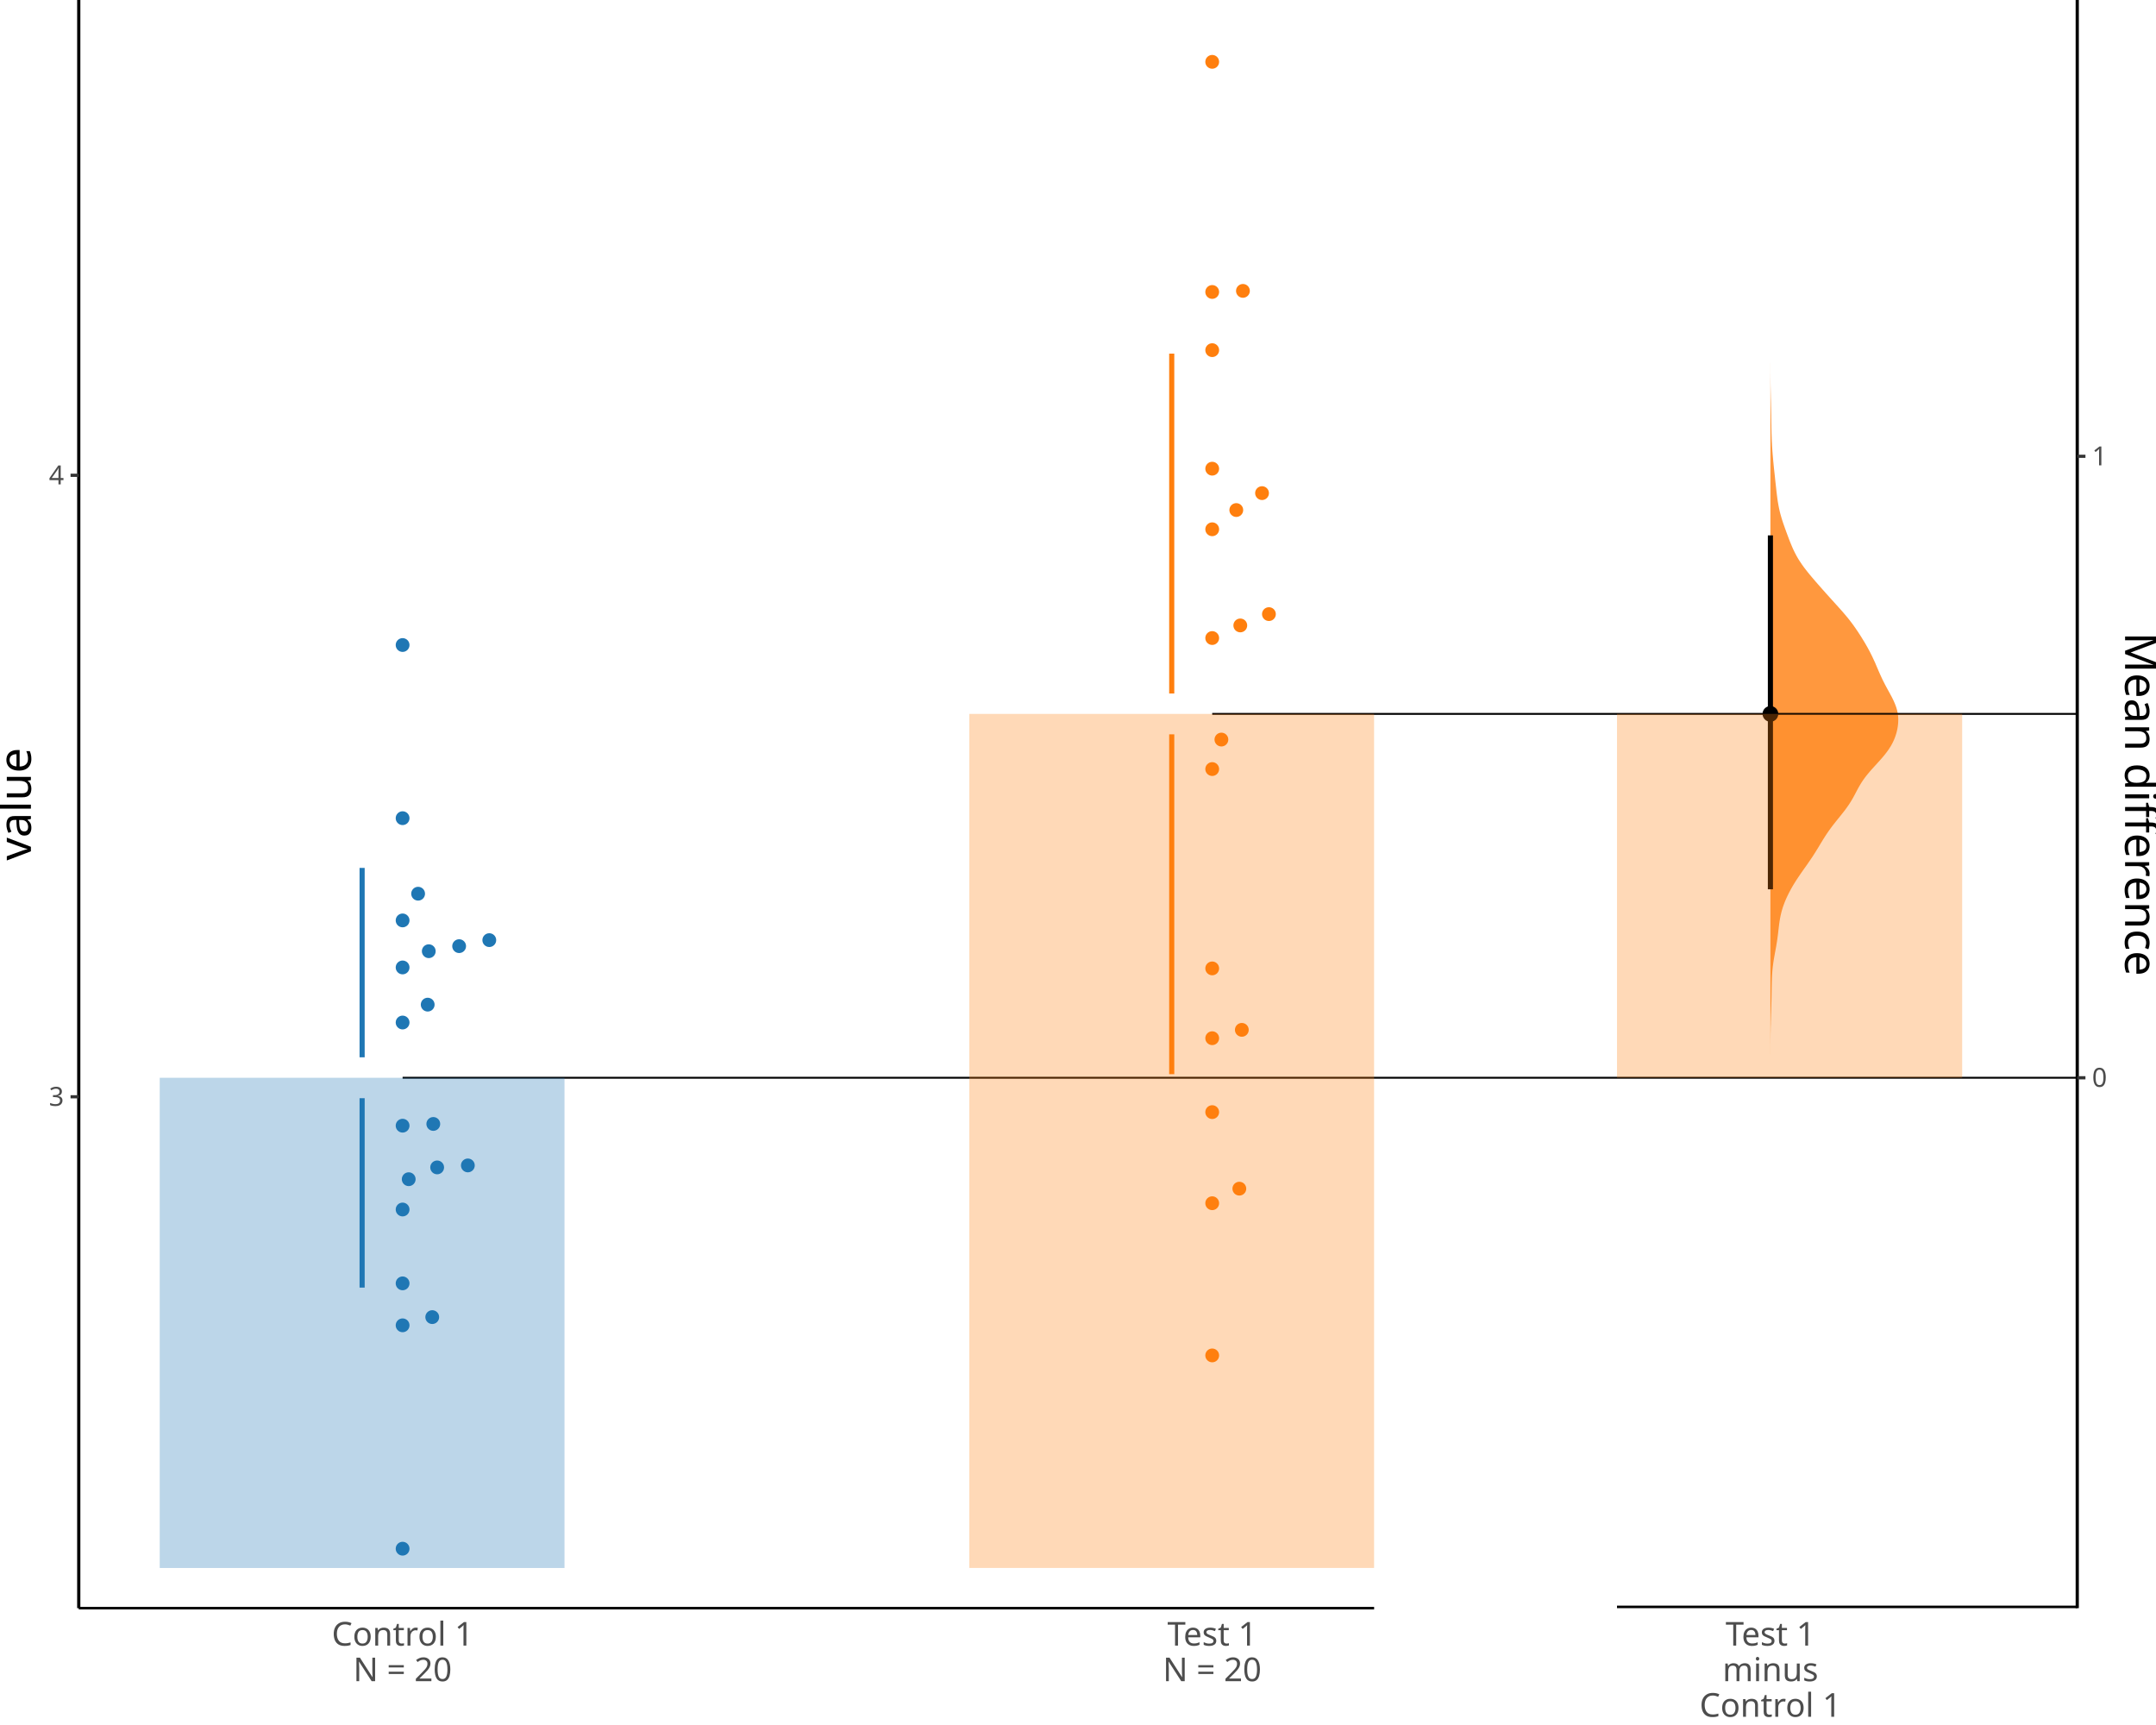
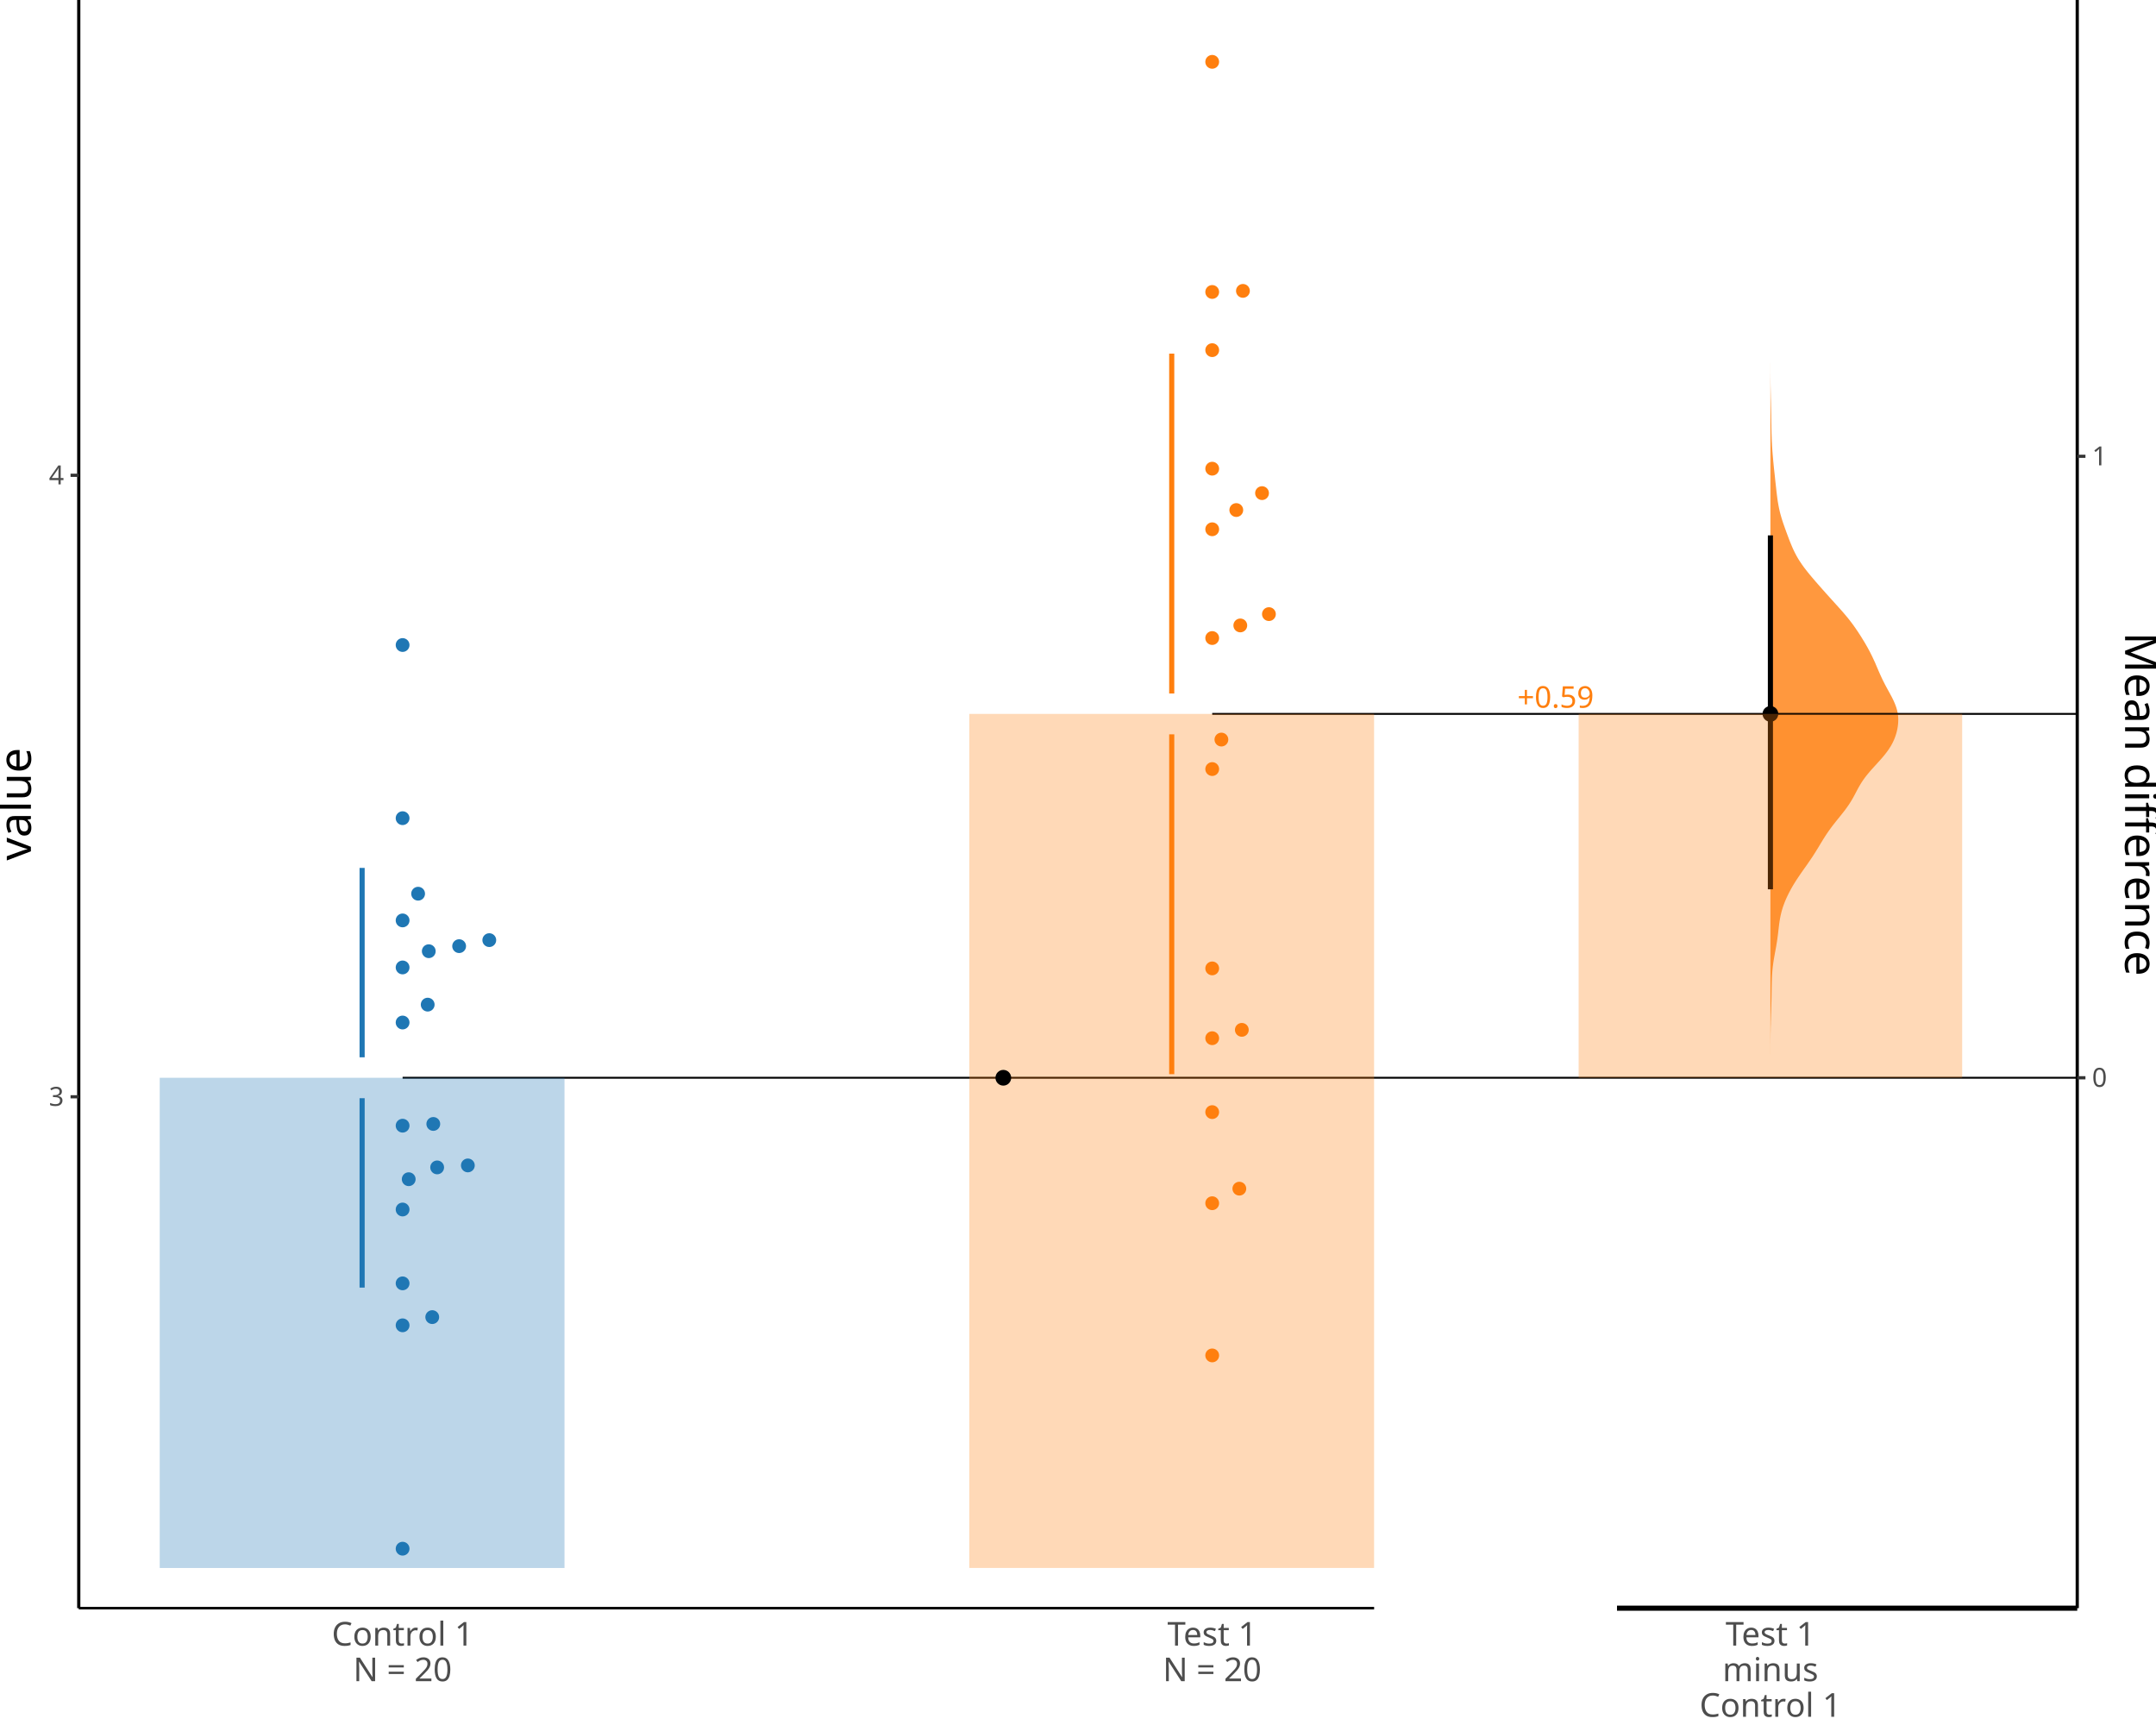
<svg xmlns="http://www.w3.org/2000/svg" class="svglite" data-engine-version="2.0" width="720.00pt" height="576.00pt" viewBox="0 0 720.00 576.00">
  <defs>
    <style type="text/css">
    .svglite line, .svglite polyline, .svglite polygon, .svglite path, .svglite rect, .svglite circle {
      fill: none;
      stroke: #000000;
      stroke-linecap: round;
      stroke-linejoin: round;
      stroke-miterlimit: 10.00;
    }
  </style>
  </defs>
  <rect width="100%" height="100%" style="stroke: none; fill: #FFFFFF;" />
  <defs>
    <clipPath id="cpMC4wMHw3MjAuMDB8MC4wMHw1NzYuMDA=">
      <rect x="0.00" y="0.00" width="720.00" height="576.00" />
    </clipPath>
  </defs>
  <g clip-path="url(#cpMC4wMHw3MjAuMDB8MC4wMHw1NzYuMDA=)">
</g>
  <defs>
    <clipPath id="cpMC4wMHw1NDAuMDB8MC4wMHw1NzYuMDA=">
      <rect x="0.00" y="0.00" width="540.00" height="576.00" />
    </clipPath>
  </defs>
  <g clip-path="url(#cpMC4wMHw1NDAuMDB8MC4wMHw1NzYuMDA=)">
    <rect x="-0" y="0.00" width="540.00" height="576.00" style="stroke-width: 1.07; stroke: #FFFFFF; fill: #FFFFFF;" />
  </g>
  <g clip-path="url(#cpMC4wMHw3MjAuMDB8MC4wMHw1NzYuMDA=)">
    <rect x="26.30" y="0.00" width="513.70" height="536.99" style="stroke-width: 1.07; stroke: none; fill: #FFFFFF;" />
    <circle cx="143.19" cy="317.62" r="1.95" style="stroke-width: 0.71; stroke: #1F77B4; fill: #1F77B4;" />
    <circle cx="134.45" cy="307.34" r="1.95" style="stroke-width: 0.71; stroke: #1F77B4; fill: #1F77B4;" />
    <circle cx="144.70" cy="375.30" r="1.95" style="stroke-width: 0.71; stroke: #1F77B4; fill: #1F77B4;" />
    <circle cx="134.45" cy="403.87" r="1.95" style="stroke-width: 0.71; stroke: #1F77B4; fill: #1F77B4;" />
    <circle cx="153.33" cy="315.93" r="1.95" style="stroke-width: 0.71; stroke: #1F77B4; fill: #1F77B4;" />
    <circle cx="134.45" cy="517.13" r="1.95" style="stroke-width: 0.71; stroke: #1F77B4; fill: #1F77B4;" />
    <circle cx="163.40" cy="313.92" r="1.95" style="stroke-width: 0.71; stroke: #1F77B4; fill: #1F77B4;" />
    <circle cx="156.24" cy="389.15" r="1.95" style="stroke-width: 0.71; stroke: #1F77B4; fill: #1F77B4;" />
    <circle cx="145.99" cy="389.81" r="1.95" style="stroke-width: 0.71; stroke: #1F77B4; fill: #1F77B4;" />
    <circle cx="134.45" cy="442.54" r="1.95" style="stroke-width: 0.71; stroke: #1F77B4; fill: #1F77B4;" />
    <circle cx="134.45" cy="375.88" r="1.95" style="stroke-width: 0.71; stroke: #1F77B4; fill: #1F77B4;" />
    <circle cx="134.45" cy="215.38" r="1.95" style="stroke-width: 0.71; stroke: #1F77B4; fill: #1F77B4;" />
    <circle cx="142.83" cy="335.46" r="1.95" style="stroke-width: 0.71; stroke: #1F77B4; fill: #1F77B4;" />
    <circle cx="134.45" cy="323.04" r="1.95" style="stroke-width: 0.71; stroke: #1F77B4; fill: #1F77B4;" />
    <circle cx="134.45" cy="428.53" r="1.95" style="stroke-width: 0.71; stroke: #1F77B4; fill: #1F77B4;" />
    <circle cx="139.63" cy="298.42" r="1.95" style="stroke-width: 0.71; stroke: #1F77B4; fill: #1F77B4;" />
    <circle cx="144.35" cy="439.80" r="1.95" style="stroke-width: 0.71; stroke: #1F77B4; fill: #1F77B4;" />
    <circle cx="136.49" cy="393.75" r="1.95" style="stroke-width: 0.71; stroke: #1F77B4; fill: #1F77B4;" />
    <circle cx="134.45" cy="273.20" r="1.95" style="stroke-width: 0.71; stroke: #1F77B4; fill: #1F77B4;" />
    <circle cx="134.45" cy="341.43" r="1.95" style="stroke-width: 0.71; stroke: #1F77B4; fill: #1F77B4;" />
    <circle cx="407.89" cy="246.95" r="1.95" style="stroke-width: 0.71; stroke: #FF7F0E; fill: #FF7F0E;" />
    <circle cx="404.82" cy="401.77" r="1.95" style="stroke-width: 0.71; stroke: #FF7F0E; fill: #FF7F0E;" />
    <circle cx="423.76" cy="205.06" r="1.95" style="stroke-width: 0.71; stroke: #FF7F0E; fill: #FF7F0E;" />
    <circle cx="404.82" cy="97.49" r="1.95" style="stroke-width: 0.71; stroke: #FF7F0E; fill: #FF7F0E;" />
    <circle cx="404.82" cy="323.36" r="1.95" style="stroke-width: 0.71; stroke: #FF7F0E; fill: #FF7F0E;" />
    <circle cx="404.82" cy="452.59" r="1.95" style="stroke-width: 0.71; stroke: #FF7F0E; fill: #FF7F0E;" />
    <circle cx="412.86" cy="170.31" r="1.95" style="stroke-width: 0.71; stroke: #FF7F0E; fill: #FF7F0E;" />
    <circle cx="415.08" cy="97.13" r="1.95" style="stroke-width: 0.71; stroke: #FF7F0E; fill: #FF7F0E;" />
    <circle cx="414.20" cy="208.84" r="1.95" style="stroke-width: 0.71; stroke: #FF7F0E; fill: #FF7F0E;" />
    <circle cx="413.88" cy="396.91" r="1.95" style="stroke-width: 0.71; stroke: #FF7F0E; fill: #FF7F0E;" />
    <circle cx="404.82" cy="256.80" r="1.95" style="stroke-width: 0.71; stroke: #FF7F0E; fill: #FF7F0E;" />
    <circle cx="414.71" cy="343.88" r="1.95" style="stroke-width: 0.71; stroke: #FF7F0E; fill: #FF7F0E;" />
    <circle cx="404.82" cy="371.35" r="1.95" style="stroke-width: 0.71; stroke: #FF7F0E; fill: #FF7F0E;" />
    <circle cx="404.82" cy="20.65" r="1.95" style="stroke-width: 0.71; stroke: #FF7F0E; fill: #FF7F0E;" />
    <circle cx="404.82" cy="116.92" r="1.95" style="stroke-width: 0.71; stroke: #FF7F0E; fill: #FF7F0E;" />
    <circle cx="421.46" cy="164.66" r="1.95" style="stroke-width: 0.71; stroke: #FF7F0E; fill: #FF7F0E;" />
    <circle cx="404.82" cy="176.73" r="1.95" style="stroke-width: 0.71; stroke: #FF7F0E; fill: #FF7F0E;" />
    <circle cx="404.82" cy="346.67" r="1.95" style="stroke-width: 0.71; stroke: #FF7F0E; fill: #FF7F0E;" />
    <circle cx="404.82" cy="213.05" r="1.95" style="stroke-width: 0.71; stroke: #FF7F0E; fill: #FF7F0E;" />
    <circle cx="404.82" cy="156.50" r="1.95" style="stroke-width: 0.71; stroke: #FF7F0E; fill: #FF7F0E;" />
    <line x1="134.45" y1="359.88" x2="540.00" y2="359.88" style="stroke-width: 0.64; stroke-linecap: butt;" />
    <line x1="404.82" y1="238.38" x2="540.00" y2="238.38" style="stroke-width: 0.64; stroke-linecap: butt;" />
    <line x1="120.93" y1="352.20" x2="120.93" y2="290.65" style="stroke-width: 1.71; stroke: #1F77B4; stroke-linecap: square;" />
    <line x1="391.30" y1="230.71" x2="391.30" y2="118.94" style="stroke-width: 1.71; stroke: #FF7F0E; stroke-linecap: square;" />
    <line x1="120.93" y1="367.55" x2="120.93" y2="429.10" style="stroke-width: 1.71; stroke: #1F77B4; stroke-linecap: square;" />
    <line x1="391.30" y1="246.05" x2="391.30" y2="357.82" style="stroke-width: 1.71; stroke: #FF7F0E; stroke-linecap: square;" />
    <line x1="26.30" y1="536.99" x2="458.89" y2="536.99" style="stroke-width: 0.85; stroke-linecap: butt;" />
    <rect x="53.34" y="359.88" width="135.18" height="163.69" style="stroke-width: 1.07; stroke: none; stroke-linecap: butt; stroke-linejoin: miter; fill: #1F77B4; fill-opacity: 0.30;" />
    <rect x="323.70" y="238.38" width="135.18" height="285.18" style="stroke-width: 1.07; stroke: none; stroke-linecap: butt; stroke-linejoin: miter; fill: #FF7F0E; fill-opacity: 0.30;" />
    <polyline points="26.30,536.99 26.30,0.00 " style="stroke-width: 1.07; stroke-linecap: butt;" />
    <text x="21.37" y="369.25" text-anchor="end" style="font-size: 8.80px; fill: #4D4D4D; font-family: sans;" textLength="4.89px" lengthAdjust="spacingAndGlyphs">3</text>
    <text x="21.37" y="161.74" text-anchor="end" style="font-size: 8.80px; fill: #4D4D4D; font-family: sans;" textLength="4.89px" lengthAdjust="spacingAndGlyphs">4</text>
    <polyline points="23.56,366.23 26.30,366.23 " style="stroke-width: 1.07; stroke: #333333; stroke-linecap: butt;" />
    <polyline points="23.56,158.71 26.30,158.71 " style="stroke-width: 1.07; stroke: #333333; stroke-linecap: butt;" />
    <text x="134.45" y="549.49" text-anchor="middle" style="font-size: 11.00px; fill: #4D4D4D; font-family: sans;" textLength="44.64px" lengthAdjust="spacingAndGlyphs">Control 1</text>
    <text x="134.45" y="561.37" text-anchor="middle" style="font-size: 11.00px; fill: #4D4D4D; font-family: sans;" textLength="32.72px" lengthAdjust="spacingAndGlyphs">N = 20</text>
    <text x="404.82" y="549.49" text-anchor="middle" style="font-size: 11.00px; fill: #4D4D4D; font-family: sans;" textLength="30.57px" lengthAdjust="spacingAndGlyphs">Test 1</text>
    <text x="404.82" y="561.37" text-anchor="middle" style="font-size: 11.00px; fill: #4D4D4D; font-family: sans;" textLength="32.72px" lengthAdjust="spacingAndGlyphs">N = 20</text>
    <text transform="translate(10.32,268.50) rotate(-90)" text-anchor="middle" style="font-size: 15.00px; font-family: sans;" textLength="35.87px" lengthAdjust="spacingAndGlyphs">value</text>
  </g>
  <defs>
    <clipPath id="cpNTQwLjAwfDcyMC4wMHwwLjAwfDU3Ni4wMA==">
      <rect x="540.00" y="0.00" width="180.00" height="576.00" />
    </clipPath>
  </defs>
  <g clip-path="url(#cpNTQwLjAwfDcyMC4wMHwwLjAwfDU3Ni4wMA==)">
    <rect x="540.00" y="0.00" width="180.00" height="576.00" style="stroke-width: 1.07; stroke: #FFFFFF; fill: #FFFFFF;" />
  </g>
  <g clip-path="url(#cpMC4wMHw3MjAuMDB8MC4wMHw1NzYuMDA=)">
- </g>
-   <defs>
-     <clipPath id="cpNTQwLjAwfDY5My43MHwwLjAwfDUzNi45OQ==">
-       <rect x="540.00" y="0.00" width="153.70" height="536.99" />
-     </clipPath>
-   </defs>
-   <g clip-path="url(#cpNTQwLjAwfDY5My43MHwwLjAwfDUzNi45OQ==)">
    <rect x="540.00" y="0.00" width="153.70" height="536.99" style="stroke-width: 1.07; stroke: none; fill: #FFFFFF;" />
    <polygon points="591.23,352.74 591.23,352.28 591.24,351.83 591.24,351.37 591.24,350.92 591.24,350.46 591.24,350.01 591.24,349.55 591.24,349.10 591.24,348.64 591.25,348.19 591.25,347.73 591.25,347.28 591.26,346.82 591.26,346.37 591.27,345.91 591.27,345.46 591.28,345.00 591.29,344.55 591.30,344.09 591.30,343.64 591.31,343.18 591.32,342.72 591.34,342.27 591.35,341.81 591.36,341.36 591.37,340.90 591.39,340.45 591.40,339.99 591.41,339.54 591.43,339.08 591.44,338.63 591.46,338.17 591.47,337.72 591.49,337.26 591.50,336.81 591.51,336.35 591.53,335.90 591.54,335.44 591.55,334.99 591.57,334.53 591.58,334.08 591.59,333.62 591.60,333.17 591.61,332.71 591.62,332.26 591.62,331.80 591.63,331.34 591.64,330.89 591.65,330.43 591.65,329.98 591.66,329.52 591.67,329.07 591.68,328.61 591.69,328.16 591.70,327.70 591.72,327.25 591.73,326.79 591.75,326.34 591.77,325.88 591.80,325.43 591.83,324.97 591.86,324.52 591.90,324.06 591.94,323.61 591.99,323.15 592.04,322.70 592.10,322.24 592.16,321.79 592.22,321.33 592.29,320.87 592.36,320.42 592.44,319.96 592.52,319.51 592.60,319.05 592.68,318.60 592.76,318.14 592.85,317.69 592.93,317.23 593.01,316.78 593.10,316.32 593.18,315.87 593.25,315.41 593.33,314.96 593.40,314.50 593.47,314.05 593.54,313.59 593.60,313.14 593.66,312.68 593.72,312.23 593.78,311.77 593.83,311.32 593.88,310.86 593.93,310.41 593.99,309.95 594.04,309.49 594.10,309.04 594.15,308.58 594.22,308.13 594.28,307.67 594.36,307.22 594.43,306.76 594.52,306.31 594.61,305.85 594.71,305.40 594.82,304.94 594.93,304.49 595.06,304.03 595.19,303.58 595.33,303.12 595.48,302.67 595.64,302.21 595.81,301.76 595.99,301.30 596.17,300.85 596.36,300.39 596.56,299.94 596.77,299.48 596.99,299.03 597.21,298.57 597.44,298.11 597.68,297.66 597.92,297.20 598.17,296.75 598.43,296.29 598.69,295.84 598.96,295.38 599.24,294.93 599.53,294.47 599.81,294.02 600.11,293.56 600.41,293.11 600.72,292.65 601.03,292.20 601.34,291.74 601.65,291.29 601.97,290.83 602.29,290.38 602.61,289.92 602.94,289.47 603.26,289.01 603.58,288.56 603.89,288.10 604.21,287.64 604.52,287.19 604.83,286.73 605.14,286.28 605.44,285.82 605.73,285.37 606.02,284.91 606.31,284.46 606.59,284.00 606.87,283.55 607.15,283.09 607.43,282.64 607.70,282.18 607.97,281.73 608.25,281.27 608.53,280.82 608.80,280.36 609.09,279.91 609.38,279.45 609.67,279.00 609.97,278.54 610.28,278.09 610.59,277.63 610.91,277.18 611.24,276.72 611.58,276.26 611.92,275.81 612.27,275.35 612.63,274.90 612.99,274.44 613.35,273.99 613.72,273.53 614.09,273.08 614.46,272.62 614.82,272.17 615.18,271.71 615.54,271.26 615.90,270.80 616.24,270.35 616.58,269.89 616.90,269.44 617.22,268.98 617.53,268.53 617.82,268.07 618.11,267.62 618.38,267.16 618.65,266.71 618.91,266.25 619.16,265.79 619.40,265.34 619.64,264.88 619.88,264.43 620.12,263.97 620.36,263.52 620.61,263.06 620.87,262.61 621.13,262.15 621.40,261.70 621.69,261.24 621.99,260.79 622.30,260.33 622.63,259.88 622.97,259.42 623.32,258.97 623.69,258.51 624.07,258.06 624.45,257.60 624.85,257.15 625.26,256.69 625.67,256.24 626.08,255.78 626.50,255.33 626.91,254.87 627.33,254.41 627.74,253.96 628.14,253.50 628.54,253.05 628.92,252.59 629.30,252.14 629.66,251.68 630.01,251.23 630.35,250.77 630.67,250.32 630.97,249.86 631.26,249.41 631.54,248.95 631.79,248.50 632.03,248.04 632.25,247.59 632.46,247.13 632.65,246.68 632.83,246.22 632.99,245.77 633.14,245.31 633.28,244.86 633.40,244.40 633.51,243.94 633.61,243.49 633.69,243.03 633.77,242.58 633.82,242.12 633.87,241.67 633.90,241.21 633.92,240.76 633.93,240.30 633.92,239.85 633.89,239.39 633.85,238.94 633.79,238.48 633.72,238.03 633.63,237.57 633.52,237.12 633.40,236.66 633.26,236.21 633.10,235.75 632.93,235.30 632.75,234.84 632.55,234.39 632.35,233.93 632.13,233.48 631.90,233.02 631.67,232.56 631.42,232.11 631.18,231.65 630.93,231.20 630.68,230.74 630.43,230.29 630.18,229.83 629.93,229.38 629.69,228.92 629.45,228.47 629.22,228.01 628.99,227.56 628.76,227.10 628.54,226.65 628.33,226.19 628.12,225.74 627.91,225.28 627.71,224.83 627.51,224.37 627.31,223.92 627.12,223.46 626.92,223.01 626.73,222.55 626.53,222.10 626.34,221.64 626.14,221.18 625.93,220.73 625.72,220.27 625.51,219.82 625.30,219.36 625.08,218.91 624.85,218.45 624.62,218.00 624.39,217.54 624.14,217.09 623.90,216.63 623.65,216.18 623.39,215.72 623.13,215.27 622.87,214.81 622.60,214.36 622.32,213.90 622.04,213.45 621.76,212.99 621.48,212.54 621.19,212.08 620.89,211.63 620.60,211.17 620.29,210.71 619.98,210.26 619.67,209.80 619.35,209.35 619.03,208.89 618.70,208.44 618.36,207.98 618.01,207.53 617.66,207.07 617.30,206.62 616.93,206.16 616.55,205.71 616.17,205.25 615.78,204.80 615.39,204.34 614.99,203.89 614.59,203.43 614.18,202.98 613.78,202.52 613.36,202.07 612.95,201.61 612.54,201.16 612.13,200.70 611.71,200.25 611.30,199.79 610.89,199.33 610.48,198.88 610.07,198.42 609.66,197.97 609.26,197.51 608.85,197.06 608.45,196.60 608.05,196.15 607.65,195.69 607.25,195.24 606.85,194.78 606.45,194.33 606.06,193.87 605.67,193.42 605.28,192.96 604.90,192.51 604.52,192.05 604.14,191.60 603.77,191.14 603.41,190.69 603.05,190.23 602.70,189.78 602.36,189.32 602.03,188.86 601.71,188.41 601.40,187.95 601.10,187.50 600.80,187.04 600.52,186.59 600.25,186.13 599.99,185.68 599.75,185.22 599.51,184.77 599.28,184.31 599.06,183.86 598.84,183.40 598.64,182.95 598.44,182.49 598.25,182.04 598.06,181.58 597.87,181.13 597.69,180.67 597.52,180.22 597.34,179.76 597.17,179.31 597.00,178.85 596.83,178.40 596.66,177.94 596.49,177.48 596.33,177.03 596.16,176.57 596.00,176.12 595.84,175.66 595.68,175.21 595.52,174.75 595.37,174.30 595.22,173.84 595.08,173.39 594.94,172.93 594.81,172.48 594.68,172.02 594.55,171.57 594.44,171.11 594.32,170.66 594.22,170.20 594.12,169.75 594.03,169.29 593.94,168.84 593.86,168.38 593.78,167.93 593.70,167.47 593.63,167.01 593.57,166.56 593.51,166.10 593.45,165.65 593.39,165.19 593.34,164.74 593.28,164.28 593.23,163.83 593.18,163.37 593.13,162.92 593.08,162.46 593.03,162.01 592.98,161.55 592.93,161.10 592.88,160.64 592.83,160.19 592.78,159.73 592.74,159.28 592.69,158.82 592.64,158.37 592.59,157.91 592.54,157.46 592.49,157.00 592.44,156.55 592.39,156.09 592.35,155.63 592.30,155.18 592.26,154.72 592.21,154.27 592.17,153.81 592.13,153.36 592.09,152.90 592.05,152.45 592.01,151.99 591.97,151.54 591.94,151.08 591.90,150.63 591.87,150.17 591.84,149.72 591.81,149.26 591.78,148.81 591.76,148.35 591.74,147.90 591.71,147.44 591.69,146.99 591.67,146.53 591.66,146.08 591.64,145.62 591.63,145.17 591.61,144.71 591.60,144.25 591.59,143.80 591.58,143.34 591.57,142.89 591.56,142.43 591.56,141.98 591.55,141.52 591.54,141.07 591.53,140.61 591.53,140.16 591.52,139.70 591.51,139.25 591.51,138.79 591.50,138.34 591.49,137.88 591.48,137.43 591.47,136.97 591.46,136.52 591.45,136.06 591.44,135.61 591.43,135.15 591.42,134.70 591.41,134.24 591.40,133.78 591.38,133.33 591.37,132.87 591.36,132.42 591.35,131.96 591.34,131.51 591.33,131.05 591.32,130.60 591.31,130.14 591.30,129.69 591.29,129.23 591.28,128.78 591.28,128.32 591.27,127.87 591.27,127.41 591.26,126.96 591.26,126.50 591.25,126.05 591.25,125.59 591.25,125.14 591.24,124.68 591.24,124.23 591.24,123.77 591.24,123.32 591.24,122.86 591.24,122.40 591.24,121.95 591.24,121.49 591.23,121.04 591.23,120.58 591.23,120.13 " style="stroke-width: 0.75; stroke: none; fill: #FF7F0E; fill-opacity: 0.80;" />
    <line x1="591.23" y1="296.10" x2="591.23" y2="179.63" style="stroke-width: 1.71; stroke-linecap: square;" />
    <circle cx="591.23" cy="238.38" r="2.25" style="stroke-width: 0.75; fill: #000000;" />
    <line x1="335.06" y1="359.88" x2="335.06" y2="359.88" style="stroke-width: 1.71; stroke-linecap: square;" />
    <circle cx="335.06" cy="359.88" r="2.25" style="stroke-width: 0.75; fill: #000000;" />
    <line x1="540.00" y1="238.38" x2="693.70" y2="238.38" style="stroke-width: 0.64; stroke-linecap: butt;" />
    <line x1="540.00" y1="359.88" x2="693.70" y2="359.88" style="stroke-width: 0.64; stroke-linecap: butt;" />
    <line x1="540.00" y1="536.99" x2="693.70" y2="536.99" style="stroke-width: 1.71; stroke-linecap: butt;" />
    <rect x="527.19" y="238.38" width="128.08" height="121.49" style="stroke-width: 1.07; stroke: none; stroke-linecap: butt; stroke-linejoin: miter; fill: #FF7F0E; fill-opacity: 0.30;" />
-     <text x="519.51" y="238.38" text-anchor="middle" style="font-size: 10.00px; fill: #FF7F0E; font-family: sans;" textLength="25.31px" lengthAdjust="spacingAndGlyphs">+0.59</text>
-   </g>
-   <g clip-path="url(#cpMC4wMHw3MjAuMDB8MC4wMHw1NzYuMDA=)">
+     <text x="519.51" y="236.31" text-anchor="middle" style="font-size: 10.00px; fill: #FF7F0E; font-family: sans;" textLength="25.31px" lengthAdjust="spacingAndGlyphs">+0.59</text>
    <polyline points="693.70,536.99 693.70,0.00 " style="stroke-width: 1.07; stroke-linecap: butt;" />
    <polyline points="696.44,359.88 693.70,359.88 " style="stroke-width: 1.07; stroke: #333333; stroke-linecap: butt;" />
    <polyline points="696.44,152.36 693.70,152.36 " style="stroke-width: 1.07; stroke: #333333; stroke-linecap: butt;" />
    <text x="698.63" y="362.90" style="font-size: 8.80px; fill: #4D4D4D; font-family: sans;" textLength="4.89px" lengthAdjust="spacingAndGlyphs">0</text>
    <text x="698.63" y="155.38" style="font-size: 8.80px; fill: #4D4D4D; font-family: sans;" textLength="4.89px" lengthAdjust="spacingAndGlyphs">1</text>
    <text x="591.23" y="549.49" text-anchor="middle" style="font-size: 11.00px; fill: #4D4D4D; font-family: sans;" textLength="30.57px" lengthAdjust="spacingAndGlyphs">Test 1</text>
    <text x="591.23" y="561.37" text-anchor="middle" style="font-size: 11.00px; fill: #4D4D4D; font-family: sans;" textLength="29.35px" lengthAdjust="spacingAndGlyphs">minus</text>
    <text x="591.23" y="573.25" text-anchor="middle" style="font-size: 11.00px; fill: #4D4D4D; font-family: sans;" textLength="44.64px" lengthAdjust="spacingAndGlyphs">Control 1</text>
    <text transform="translate(709.68,268.50) rotate(90)" text-anchor="middle" style="font-size: 15.00px; font-family: sans;" textLength="107.58px" lengthAdjust="spacingAndGlyphs">Mean difference</text>
  </g>
</svg>
